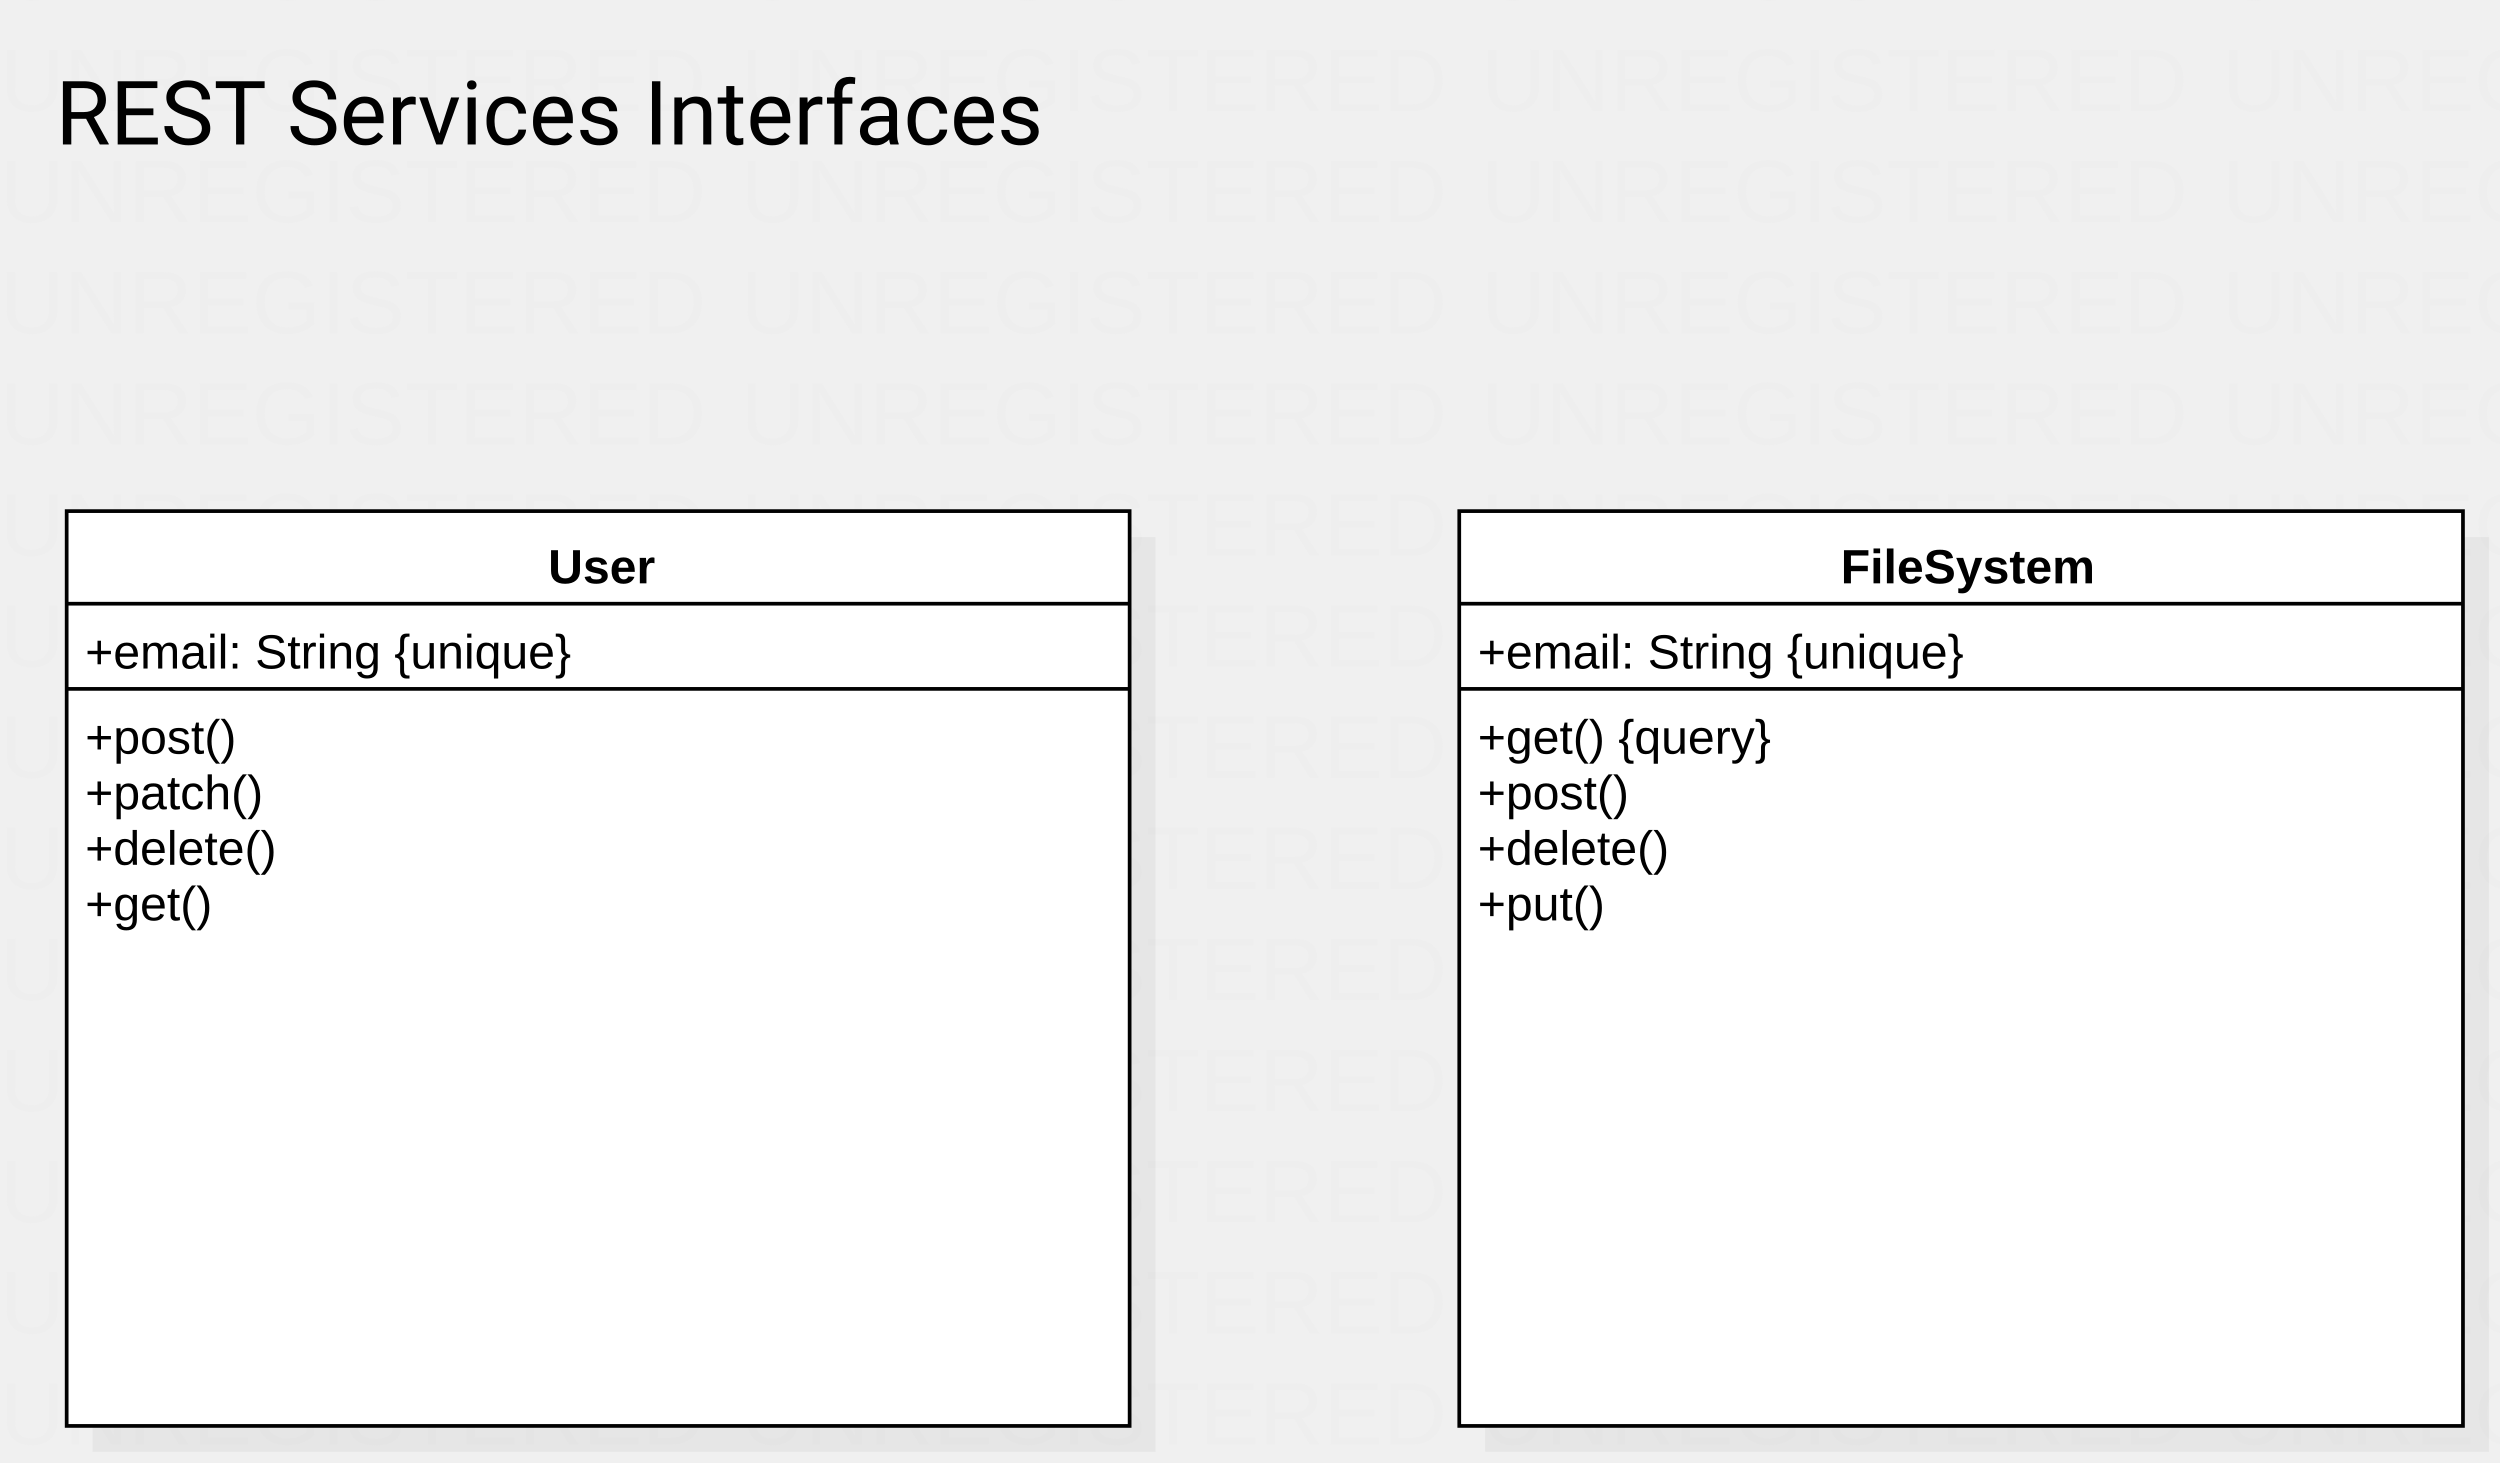
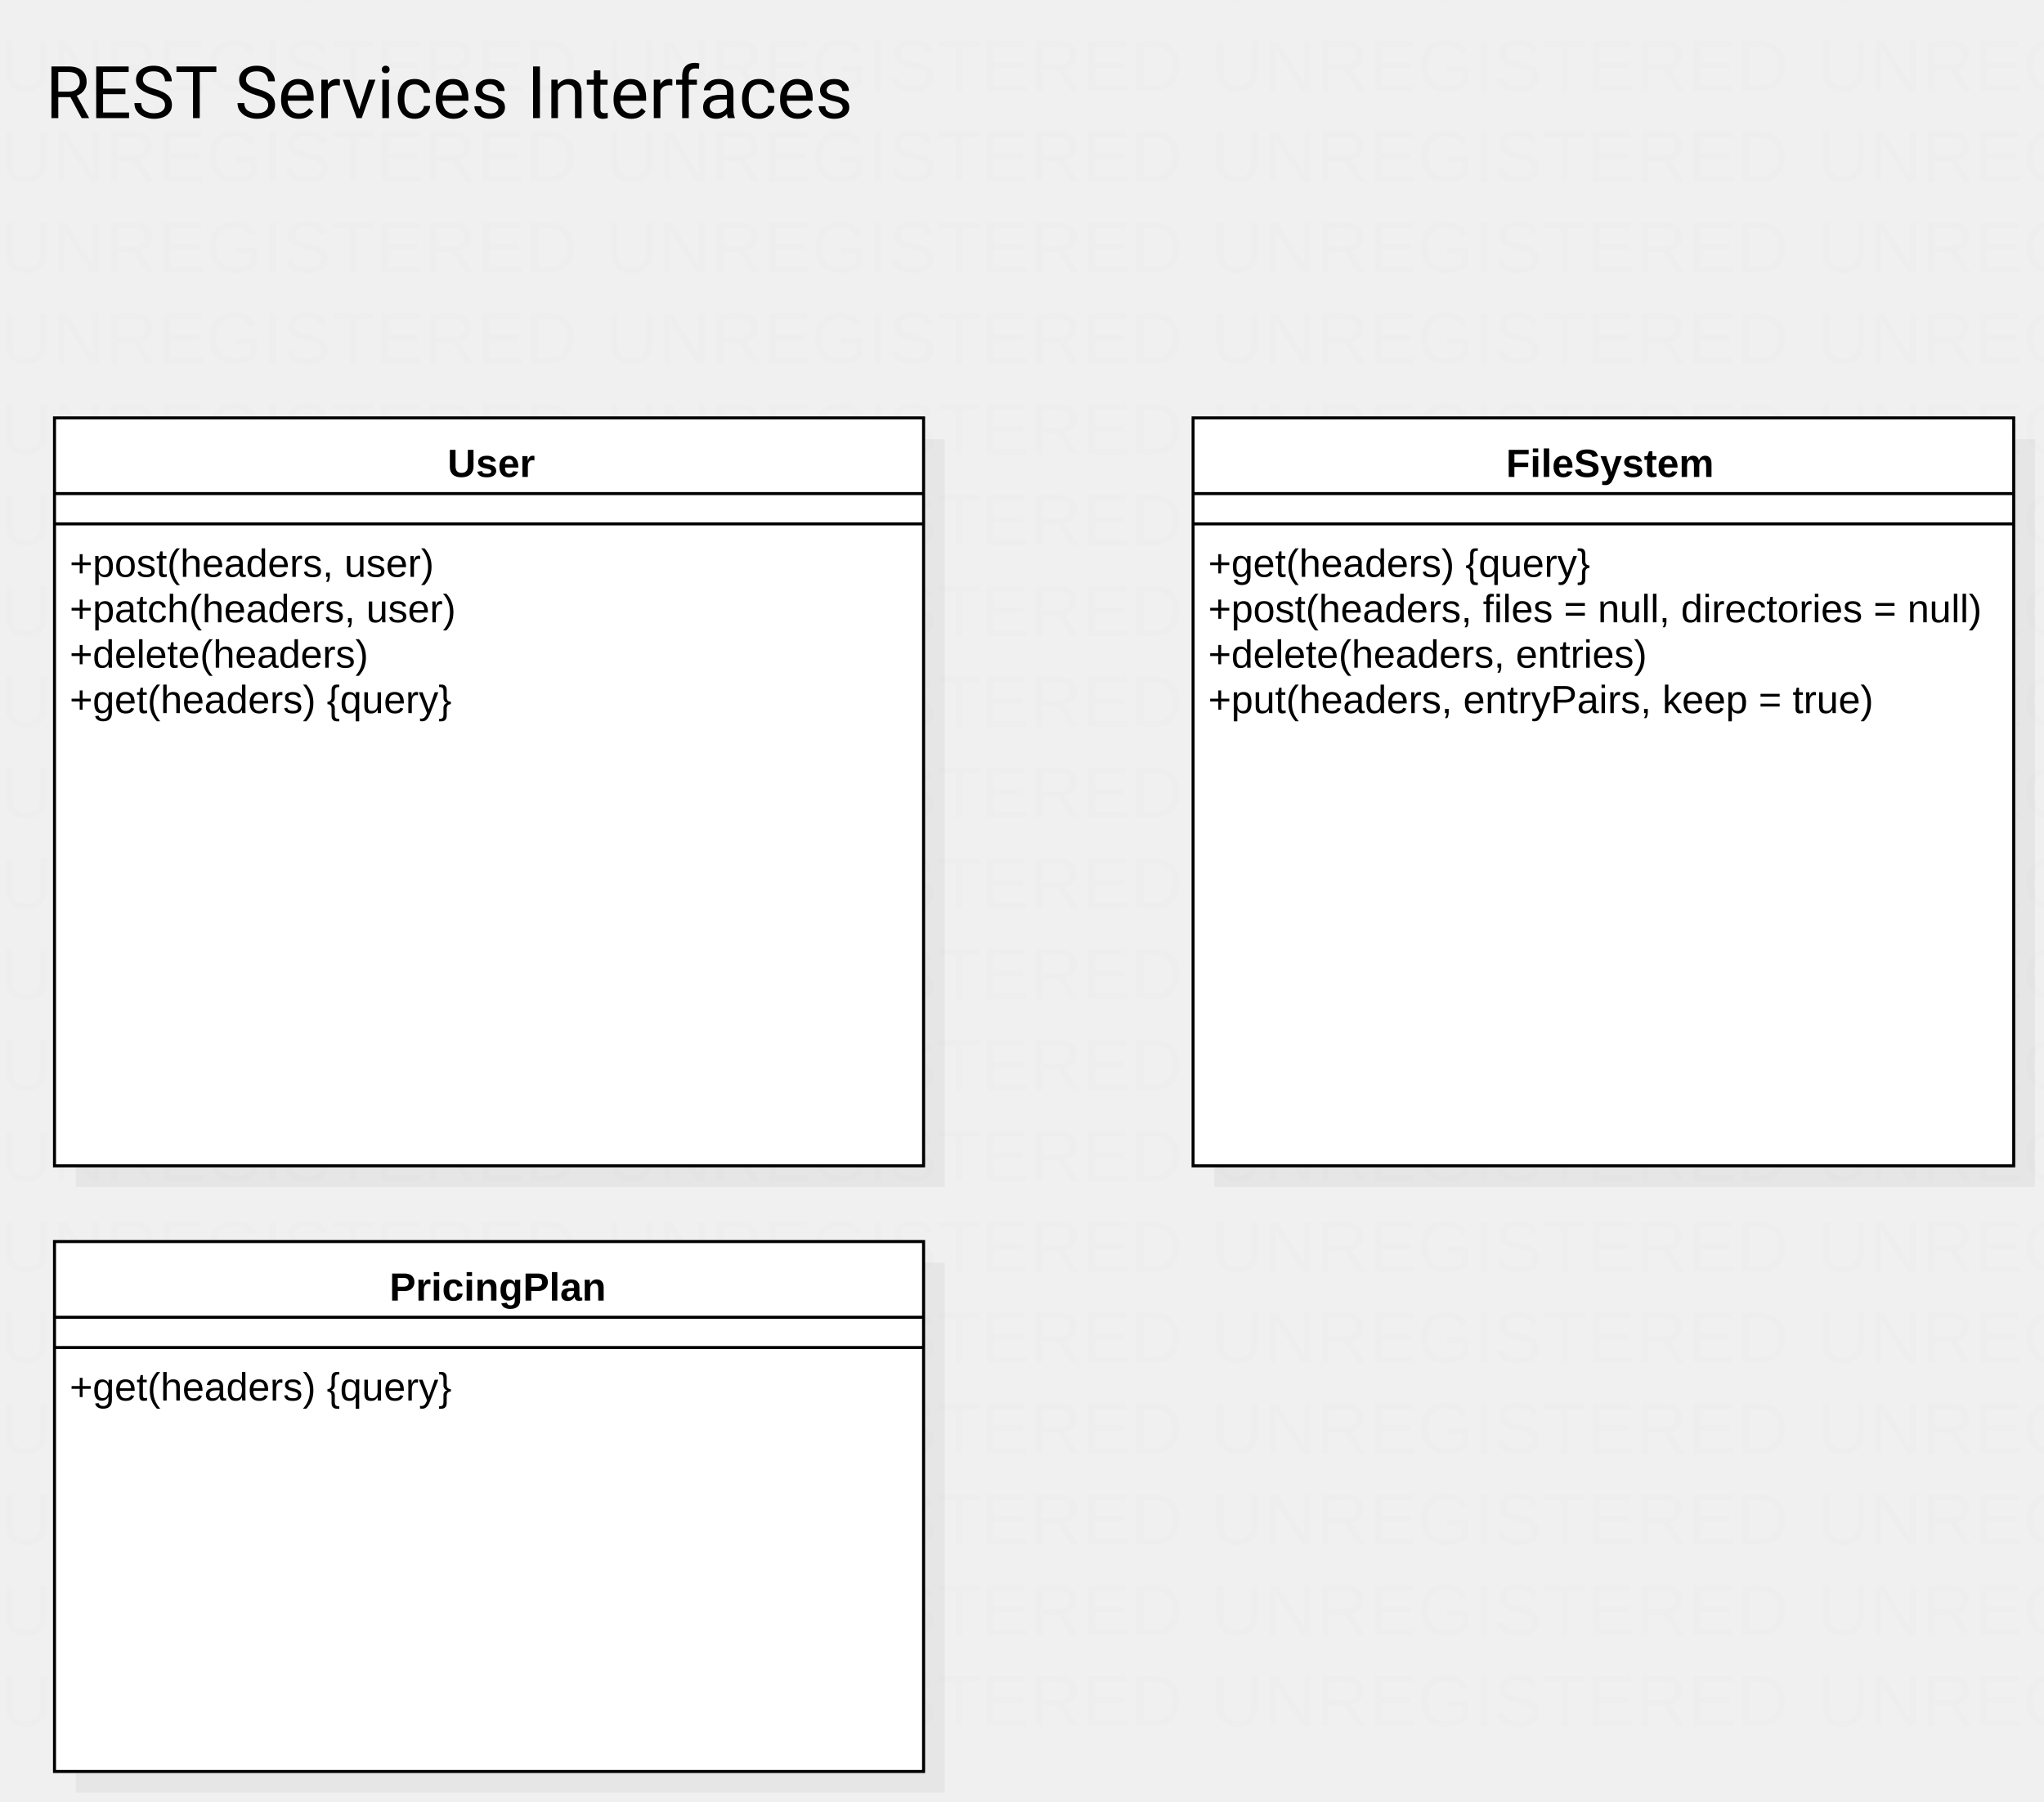
- <svg xmlns="http://www.w3.org/2000/svg" version="1.1" width="675" height="395">
+ <svg xmlns="http://www.w3.org/2000/svg" version="1.1" width="675" height="595">
  <defs />
  <g>
    <text fill="#eeeeee" stroke="none" font-family="Arial" font-size="24px" font-style="normal" font-weight="normal" text-decoration="none" x="0" y="0">UNREGISTERED</text>
    <text fill="#eeeeee" stroke="none" font-family="Arial" font-size="24px" font-style="normal" font-weight="normal" text-decoration="none" x="0" y="30">UNREGISTERED</text>
    <text fill="#eeeeee" stroke="none" font-family="Arial" font-size="24px" font-style="normal" font-weight="normal" text-decoration="none" x="0" y="60">UNREGISTERED</text>
    <text fill="#eeeeee" stroke="none" font-family="Arial" font-size="24px" font-style="normal" font-weight="normal" text-decoration="none" x="0" y="90">UNREGISTERED</text>
    <text fill="#eeeeee" stroke="none" font-family="Arial" font-size="24px" font-style="normal" font-weight="normal" text-decoration="none" x="0" y="120">UNREGISTERED</text>
    <text fill="#eeeeee" stroke="none" font-family="Arial" font-size="24px" font-style="normal" font-weight="normal" text-decoration="none" x="0" y="150">UNREGISTERED</text>
    <text fill="#eeeeee" stroke="none" font-family="Arial" font-size="24px" font-style="normal" font-weight="normal" text-decoration="none" x="0" y="180">UNREGISTERED</text>
    <text fill="#eeeeee" stroke="none" font-family="Arial" font-size="24px" font-style="normal" font-weight="normal" text-decoration="none" x="0" y="210">UNREGISTERED</text>
    <text fill="#eeeeee" stroke="none" font-family="Arial" font-size="24px" font-style="normal" font-weight="normal" text-decoration="none" x="0" y="240">UNREGISTERED</text>
    <text fill="#eeeeee" stroke="none" font-family="Arial" font-size="24px" font-style="normal" font-weight="normal" text-decoration="none" x="0" y="270">UNREGISTERED</text>
    <text fill="#eeeeee" stroke="none" font-family="Arial" font-size="24px" font-style="normal" font-weight="normal" text-decoration="none" x="0" y="300">UNREGISTERED</text>
    <text fill="#eeeeee" stroke="none" font-family="Arial" font-size="24px" font-style="normal" font-weight="normal" text-decoration="none" x="0" y="330">UNREGISTERED</text>
    <text fill="#eeeeee" stroke="none" font-family="Arial" font-size="24px" font-style="normal" font-weight="normal" text-decoration="none" x="0" y="360">UNREGISTERED</text>
    <text fill="#eeeeee" stroke="none" font-family="Arial" font-size="24px" font-style="normal" font-weight="normal" text-decoration="none" x="0" y="390">UNREGISTERED</text>
+     <text fill="#eeeeee" stroke="none" font-family="Arial" font-size="24px" font-style="normal" font-weight="normal" text-decoration="none" x="0" y="420">UNREGISTERED</text>
+     <text fill="#eeeeee" stroke="none" font-family="Arial" font-size="24px" font-style="normal" font-weight="normal" text-decoration="none" x="0" y="450">UNREGISTERED</text>
+     <text fill="#eeeeee" stroke="none" font-family="Arial" font-size="24px" font-style="normal" font-weight="normal" text-decoration="none" x="0" y="480">UNREGISTERED</text>
+     <text fill="#eeeeee" stroke="none" font-family="Arial" font-size="24px" font-style="normal" font-weight="normal" text-decoration="none" x="0" y="510">UNREGISTERED</text>
+     <text fill="#eeeeee" stroke="none" font-family="Arial" font-size="24px" font-style="normal" font-weight="normal" text-decoration="none" x="0" y="540">UNREGISTERED</text>
+     <text fill="#eeeeee" stroke="none" font-family="Arial" font-size="24px" font-style="normal" font-weight="normal" text-decoration="none" x="0" y="570">UNREGISTERED</text>
    <text fill="#eeeeee" stroke="none" font-family="Arial" font-size="24px" font-style="normal" font-weight="normal" text-decoration="none" x="200" y="0">UNREGISTERED</text>
    <text fill="#eeeeee" stroke="none" font-family="Arial" font-size="24px" font-style="normal" font-weight="normal" text-decoration="none" x="200" y="30">UNREGISTERED</text>
    <text fill="#eeeeee" stroke="none" font-family="Arial" font-size="24px" font-style="normal" font-weight="normal" text-decoration="none" x="200" y="60">UNREGISTERED</text>
    <text fill="#eeeeee" stroke="none" font-family="Arial" font-size="24px" font-style="normal" font-weight="normal" text-decoration="none" x="200" y="90">UNREGISTERED</text>
    <text fill="#eeeeee" stroke="none" font-family="Arial" font-size="24px" font-style="normal" font-weight="normal" text-decoration="none" x="200" y="120">UNREGISTERED</text>
    <text fill="#eeeeee" stroke="none" font-family="Arial" font-size="24px" font-style="normal" font-weight="normal" text-decoration="none" x="200" y="150">UNREGISTERED</text>
    <text fill="#eeeeee" stroke="none" font-family="Arial" font-size="24px" font-style="normal" font-weight="normal" text-decoration="none" x="200" y="180">UNREGISTERED</text>
    <text fill="#eeeeee" stroke="none" font-family="Arial" font-size="24px" font-style="normal" font-weight="normal" text-decoration="none" x="200" y="210">UNREGISTERED</text>
    <text fill="#eeeeee" stroke="none" font-family="Arial" font-size="24px" font-style="normal" font-weight="normal" text-decoration="none" x="200" y="240">UNREGISTERED</text>
    <text fill="#eeeeee" stroke="none" font-family="Arial" font-size="24px" font-style="normal" font-weight="normal" text-decoration="none" x="200" y="270">UNREGISTERED</text>
    <text fill="#eeeeee" stroke="none" font-family="Arial" font-size="24px" font-style="normal" font-weight="normal" text-decoration="none" x="200" y="300">UNREGISTERED</text>
    <text fill="#eeeeee" stroke="none" font-family="Arial" font-size="24px" font-style="normal" font-weight="normal" text-decoration="none" x="200" y="330">UNREGISTERED</text>
    <text fill="#eeeeee" stroke="none" font-family="Arial" font-size="24px" font-style="normal" font-weight="normal" text-decoration="none" x="200" y="360">UNREGISTERED</text>
    <text fill="#eeeeee" stroke="none" font-family="Arial" font-size="24px" font-style="normal" font-weight="normal" text-decoration="none" x="200" y="390">UNREGISTERED</text>
+     <text fill="#eeeeee" stroke="none" font-family="Arial" font-size="24px" font-style="normal" font-weight="normal" text-decoration="none" x="200" y="420">UNREGISTERED</text>
+     <text fill="#eeeeee" stroke="none" font-family="Arial" font-size="24px" font-style="normal" font-weight="normal" text-decoration="none" x="200" y="450">UNREGISTERED</text>
+     <text fill="#eeeeee" stroke="none" font-family="Arial" font-size="24px" font-style="normal" font-weight="normal" text-decoration="none" x="200" y="480">UNREGISTERED</text>
+     <text fill="#eeeeee" stroke="none" font-family="Arial" font-size="24px" font-style="normal" font-weight="normal" text-decoration="none" x="200" y="510">UNREGISTERED</text>
+     <text fill="#eeeeee" stroke="none" font-family="Arial" font-size="24px" font-style="normal" font-weight="normal" text-decoration="none" x="200" y="540">UNREGISTERED</text>
+     <text fill="#eeeeee" stroke="none" font-family="Arial" font-size="24px" font-style="normal" font-weight="normal" text-decoration="none" x="200" y="570">UNREGISTERED</text>
    <text fill="#eeeeee" stroke="none" font-family="Arial" font-size="24px" font-style="normal" font-weight="normal" text-decoration="none" x="400" y="0">UNREGISTERED</text>
    <text fill="#eeeeee" stroke="none" font-family="Arial" font-size="24px" font-style="normal" font-weight="normal" text-decoration="none" x="400" y="30">UNREGISTERED</text>
    <text fill="#eeeeee" stroke="none" font-family="Arial" font-size="24px" font-style="normal" font-weight="normal" text-decoration="none" x="400" y="60">UNREGISTERED</text>
    <text fill="#eeeeee" stroke="none" font-family="Arial" font-size="24px" font-style="normal" font-weight="normal" text-decoration="none" x="400" y="90">UNREGISTERED</text>
    <text fill="#eeeeee" stroke="none" font-family="Arial" font-size="24px" font-style="normal" font-weight="normal" text-decoration="none" x="400" y="120">UNREGISTERED</text>
    <text fill="#eeeeee" stroke="none" font-family="Arial" font-size="24px" font-style="normal" font-weight="normal" text-decoration="none" x="400" y="150">UNREGISTERED</text>
    <text fill="#eeeeee" stroke="none" font-family="Arial" font-size="24px" font-style="normal" font-weight="normal" text-decoration="none" x="400" y="180">UNREGISTERED</text>
    <text fill="#eeeeee" stroke="none" font-family="Arial" font-size="24px" font-style="normal" font-weight="normal" text-decoration="none" x="400" y="210">UNREGISTERED</text>
    <text fill="#eeeeee" stroke="none" font-family="Arial" font-size="24px" font-style="normal" font-weight="normal" text-decoration="none" x="400" y="240">UNREGISTERED</text>
    <text fill="#eeeeee" stroke="none" font-family="Arial" font-size="24px" font-style="normal" font-weight="normal" text-decoration="none" x="400" y="270">UNREGISTERED</text>
    <text fill="#eeeeee" stroke="none" font-family="Arial" font-size="24px" font-style="normal" font-weight="normal" text-decoration="none" x="400" y="300">UNREGISTERED</text>
    <text fill="#eeeeee" stroke="none" font-family="Arial" font-size="24px" font-style="normal" font-weight="normal" text-decoration="none" x="400" y="330">UNREGISTERED</text>
    <text fill="#eeeeee" stroke="none" font-family="Arial" font-size="24px" font-style="normal" font-weight="normal" text-decoration="none" x="400" y="360">UNREGISTERED</text>
    <text fill="#eeeeee" stroke="none" font-family="Arial" font-size="24px" font-style="normal" font-weight="normal" text-decoration="none" x="400" y="390">UNREGISTERED</text>
+     <text fill="#eeeeee" stroke="none" font-family="Arial" font-size="24px" font-style="normal" font-weight="normal" text-decoration="none" x="400" y="420">UNREGISTERED</text>
+     <text fill="#eeeeee" stroke="none" font-family="Arial" font-size="24px" font-style="normal" font-weight="normal" text-decoration="none" x="400" y="450">UNREGISTERED</text>
+     <text fill="#eeeeee" stroke="none" font-family="Arial" font-size="24px" font-style="normal" font-weight="normal" text-decoration="none" x="400" y="480">UNREGISTERED</text>
+     <text fill="#eeeeee" stroke="none" font-family="Arial" font-size="24px" font-style="normal" font-weight="normal" text-decoration="none" x="400" y="510">UNREGISTERED</text>
+     <text fill="#eeeeee" stroke="none" font-family="Arial" font-size="24px" font-style="normal" font-weight="normal" text-decoration="none" x="400" y="540">UNREGISTERED</text>
+     <text fill="#eeeeee" stroke="none" font-family="Arial" font-size="24px" font-style="normal" font-weight="normal" text-decoration="none" x="400" y="570">UNREGISTERED</text>
    <text fill="#eeeeee" stroke="none" font-family="Arial" font-size="24px" font-style="normal" font-weight="normal" text-decoration="none" x="600" y="0">UNREGISTERED</text>
    <text fill="#eeeeee" stroke="none" font-family="Arial" font-size="24px" font-style="normal" font-weight="normal" text-decoration="none" x="600" y="30">UNREGISTERED</text>
    <text fill="#eeeeee" stroke="none" font-family="Arial" font-size="24px" font-style="normal" font-weight="normal" text-decoration="none" x="600" y="60">UNREGISTERED</text>
    <text fill="#eeeeee" stroke="none" font-family="Arial" font-size="24px" font-style="normal" font-weight="normal" text-decoration="none" x="600" y="90">UNREGISTERED</text>
    <text fill="#eeeeee" stroke="none" font-family="Arial" font-size="24px" font-style="normal" font-weight="normal" text-decoration="none" x="600" y="120">UNREGISTERED</text>
    <text fill="#eeeeee" stroke="none" font-family="Arial" font-size="24px" font-style="normal" font-weight="normal" text-decoration="none" x="600" y="150">UNREGISTERED</text>
    <text fill="#eeeeee" stroke="none" font-family="Arial" font-size="24px" font-style="normal" font-weight="normal" text-decoration="none" x="600" y="180">UNREGISTERED</text>
    <text fill="#eeeeee" stroke="none" font-family="Arial" font-size="24px" font-style="normal" font-weight="normal" text-decoration="none" x="600" y="210">UNREGISTERED</text>
    <text fill="#eeeeee" stroke="none" font-family="Arial" font-size="24px" font-style="normal" font-weight="normal" text-decoration="none" x="600" y="240">UNREGISTERED</text>
    <text fill="#eeeeee" stroke="none" font-family="Arial" font-size="24px" font-style="normal" font-weight="normal" text-decoration="none" x="600" y="270">UNREGISTERED</text>
    <text fill="#eeeeee" stroke="none" font-family="Arial" font-size="24px" font-style="normal" font-weight="normal" text-decoration="none" x="600" y="300">UNREGISTERED</text>
    <text fill="#eeeeee" stroke="none" font-family="Arial" font-size="24px" font-style="normal" font-weight="normal" text-decoration="none" x="600" y="330">UNREGISTERED</text>
    <text fill="#eeeeee" stroke="none" font-family="Arial" font-size="24px" font-style="normal" font-weight="normal" text-decoration="none" x="600" y="360">UNREGISTERED</text>
    <text fill="#eeeeee" stroke="none" font-family="Arial" font-size="24px" font-style="normal" font-weight="normal" text-decoration="none" x="600" y="390">UNREGISTERED</text>
+     <text fill="#eeeeee" stroke="none" font-family="Arial" font-size="24px" font-style="normal" font-weight="normal" text-decoration="none" x="600" y="420">UNREGISTERED</text>
+     <text fill="#eeeeee" stroke="none" font-family="Arial" font-size="24px" font-style="normal" font-weight="normal" text-decoration="none" x="600" y="450">UNREGISTERED</text>
+     <text fill="#eeeeee" stroke="none" font-family="Arial" font-size="24px" font-style="normal" font-weight="normal" text-decoration="none" x="600" y="480">UNREGISTERED</text>
+     <text fill="#eeeeee" stroke="none" font-family="Arial" font-size="24px" font-style="normal" font-weight="normal" text-decoration="none" x="600" y="510">UNREGISTERED</text>
+     <text fill="#eeeeee" stroke="none" font-family="Arial" font-size="24px" font-style="normal" font-weight="normal" text-decoration="none" x="600" y="540">UNREGISTERED</text>
+     <text fill="#eeeeee" stroke="none" font-family="Arial" font-size="24px" font-style="normal" font-weight="normal" text-decoration="none" x="600" y="570">UNREGISTERED</text>
    <g transform="translate(-86,-22) scale(1,1)">
      <rect fill="#C0C0C0" stroke="none" x="111" y="167" width="287" height="247" opacity="0.2" />
    </g>
    <g transform="translate(-86,-22) scale(1,1)">
      <rect fill="#ffffff" stroke="none" x="104" y="160" width="287" height="247" />
    </g>
    <g transform="translate(-86,-22) scale(1,1)">
      <path fill="none" stroke="#000000" d="M 104 160 L 391 160 L 391 407 L 104 407 L 104 160 Z Z" stroke-miterlimit="10" />
    </g>
    <g transform="translate(-86,-22) scale(1,1)">
      <path fill="none" stroke="#000000" d="M 104 185 L 391 185" stroke-miterlimit="10" />
    </g>
    <g transform="translate(-86,-22) scale(1,1)">
-       <path fill="none" stroke="#000000" d="M 104 208 L 391 208" stroke-miterlimit="10" />
-     </g>
-     <g transform="translate(-86,-22) scale(1,1)">
-       <g>
-         <path fill="none" stroke="none" />
-         <text fill="#000000" stroke="none" font-family="Arial" font-size="13px" font-style="normal" font-weight="bold" text-decoration="none" x="234" y="179.5">User</text>
-       </g>
-     </g>
-     <g transform="translate(-86,-22) scale(1,1)">
-       <g>
-         <path fill="none" stroke="none" />
-         <text fill="#000000" stroke="none" font-family="Arial" font-size="13px" font-style="normal" font-weight="normal" text-decoration="none" x="109" y="202.5">+email: String {unique}</text>
-       </g>
-     </g>
-     <g transform="translate(-86,-22) scale(1,1)">
-       <g>
-         <path fill="none" stroke="none" />
-         <text fill="#000000" stroke="none" font-family="Arial" font-size="13px" font-style="normal" font-weight="normal" text-decoration="none" x="109" y="225.5">+post()</text>
-       </g>
-     </g>
-     <g transform="translate(-86,-22) scale(1,1)">
-       <g>
-         <path fill="none" stroke="none" />
-         <text fill="#000000" stroke="none" font-family="Arial" font-size="13px" font-style="normal" font-weight="normal" text-decoration="none" x="109" y="240.5">+patch()</text>
-       </g>
-     </g>
-     <g transform="translate(-86,-22) scale(1,1)">
-       <g>
-         <path fill="none" stroke="none" />
-         <text fill="#000000" stroke="none" font-family="Arial" font-size="13px" font-style="normal" font-weight="normal" text-decoration="none" x="109" y="255.5">+delete()</text>
-       </g>
-     </g>
-     <g transform="translate(-86,-22) scale(1,1)">
-       <g>
-         <path fill="none" stroke="none" />
-         <text fill="#000000" stroke="none" font-family="Arial" font-size="13px" font-style="normal" font-weight="normal" text-decoration="none" x="109" y="270.5">+get()</text>
+       <path fill="none" stroke="#000000" d="M 104 195 L 391 195" stroke-miterlimit="10" />
+     </g>
+     <g transform="translate(-86,-22) scale(1,1)">
+       <g>
+         <path fill="none" stroke="none" />
+         <text fill="#000000" stroke="none" font-family="Arial" font-size="13px" font-style="normal" font-weight="bold" text-decoration="none" x="233.776" y="179.5">User</text>
+       </g>
+     </g>
+     <g transform="translate(-86,-22) scale(1,1)">
+       <g>
+         <path fill="none" stroke="none" />
+         <text fill="#000000" stroke="none" font-family="Arial" font-size="13px" font-style="normal" font-weight="normal" text-decoration="none" x="109" y="212.5">+post(headers, user)</text>
+       </g>
+     </g>
+     <g transform="translate(-86,-22) scale(1,1)">
+       <g>
+         <path fill="none" stroke="none" />
+         <text fill="#000000" stroke="none" font-family="Arial" font-size="13px" font-style="normal" font-weight="normal" text-decoration="none" x="109" y="227.5">+patch(headers, user)</text>
+       </g>
+     </g>
+     <g transform="translate(-86,-22) scale(1,1)">
+       <g>
+         <path fill="none" stroke="none" />
+         <text fill="#000000" stroke="none" font-family="Arial" font-size="13px" font-style="normal" font-weight="normal" text-decoration="none" x="109" y="242.5">+delete(headers)</text>
+       </g>
+     </g>
+     <g transform="translate(-86,-22) scale(1,1)">
+       <g>
+         <path fill="none" stroke="none" />
+         <text fill="#000000" stroke="none" font-family="Arial" font-size="13px" font-style="normal" font-weight="normal" text-decoration="none" x="109" y="257.5">+get(headers) {query}</text>
      </g>
    </g>
    <g transform="translate(-86,-22) scale(1,1)">
      <rect fill="#C0C0C0" stroke="none" x="487" y="167" width="271" height="247" opacity="0.2" />
    </g>
    <g transform="translate(-86,-22) scale(1,1)">
      <rect fill="#ffffff" stroke="none" x="480" y="160" width="271" height="247" />
    </g>
    <g transform="translate(-86,-22) scale(1,1)">
      <path fill="none" stroke="#000000" d="M 480 160 L 751 160 L 751 407 L 480 407 L 480 160 Z Z" stroke-miterlimit="10" />
    </g>
    <g transform="translate(-86,-22) scale(1,1)">
      <path fill="none" stroke="#000000" d="M 480 185 L 751 185" stroke-miterlimit="10" />
    </g>
    <g transform="translate(-86,-22) scale(1,1)">
-       <path fill="none" stroke="#000000" d="M 480 208 L 751 208" stroke-miterlimit="10" />
-     </g>
-     <g transform="translate(-86,-22) scale(1,1)">
-       <g>
-         <path fill="none" stroke="none" />
-         <text fill="#000000" stroke="none" font-family="Arial" font-size="13px" font-style="normal" font-weight="bold" text-decoration="none" x="583" y="179.5">FileSystem</text>
-       </g>
-     </g>
-     <g transform="translate(-86,-22) scale(1,1)">
-       <g>
-         <path fill="none" stroke="none" />
-         <text fill="#000000" stroke="none" font-family="Arial" font-size="13px" font-style="normal" font-weight="normal" text-decoration="none" x="485" y="202.5">+email: String {unique}</text>
-       </g>
-     </g>
-     <g transform="translate(-86,-22) scale(1,1)">
-       <g>
-         <path fill="none" stroke="none" />
-         <text fill="#000000" stroke="none" font-family="Arial" font-size="13px" font-style="normal" font-weight="normal" text-decoration="none" x="485" y="225.5">+get() {query}</text>
-       </g>
-     </g>
-     <g transform="translate(-86,-22) scale(1,1)">
-       <g>
-         <path fill="none" stroke="none" />
-         <text fill="#000000" stroke="none" font-family="Arial" font-size="13px" font-style="normal" font-weight="normal" text-decoration="none" x="485" y="240.5">+post()</text>
-       </g>
-     </g>
-     <g transform="translate(-86,-22) scale(1,1)">
-       <g>
-         <path fill="none" stroke="none" />
-         <text fill="#000000" stroke="none" font-family="Arial" font-size="13px" font-style="normal" font-weight="normal" text-decoration="none" x="485" y="255.5">+delete()</text>
-       </g>
-     </g>
-     <g transform="translate(-86,-22) scale(1,1)">
-       <g>
-         <path fill="none" stroke="none" />
-         <text fill="#000000" stroke="none" font-family="Arial" font-size="13px" font-style="normal" font-weight="normal" text-decoration="none" x="485" y="270.5">+put()</text>
+       <path fill="none" stroke="#000000" d="M 480 195 L 751 195" stroke-miterlimit="10" />
+     </g>
+     <g transform="translate(-86,-22) scale(1,1)">
+       <g>
+         <path fill="none" stroke="none" />
+         <text fill="#000000" stroke="none" font-family="Arial" font-size="13px" font-style="normal" font-weight="bold" text-decoration="none" x="583.355" y="179.5">FileSystem</text>
+       </g>
+     </g>
+     <g transform="translate(-86,-22) scale(1,1)">
+       <g>
+         <path fill="none" stroke="none" />
+         <text fill="#000000" stroke="none" font-family="Arial" font-size="13px" font-style="normal" font-weight="normal" text-decoration="none" x="485" y="212.5">+get(headers) {query}</text>
+       </g>
+     </g>
+     <g transform="translate(-86,-22) scale(1,1)">
+       <g>
+         <path fill="none" stroke="none" />
+         <text fill="#000000" stroke="none" font-family="Arial" font-size="13px" font-style="normal" font-weight="normal" text-decoration="none" x="485" y="227.5">+post(headers, files = null, directories = null)</text>
+       </g>
+     </g>
+     <g transform="translate(-86,-22) scale(1,1)">
+       <g>
+         <path fill="none" stroke="none" />
+         <text fill="#000000" stroke="none" font-family="Arial" font-size="13px" font-style="normal" font-weight="normal" text-decoration="none" x="485" y="242.5">+delete(headers, entries)</text>
+       </g>
+     </g>
+     <g transform="translate(-86,-22) scale(1,1)">
+       <g>
+         <path fill="none" stroke="none" />
+         <text fill="#000000" stroke="none" font-family="Arial" font-size="13px" font-style="normal" font-weight="normal" text-decoration="none" x="485" y="257.5">+put(headers, entryPairs, keep = true)</text>
      </g>
    </g>
    <g transform="translate(-86,-22) scale(1,1)">
      <g>
        <path fill="none" stroke="none" />
        <text fill="#000000" stroke="none" font-family="Roboto" font-size="24px" font-style="normal" font-weight="normal" text-decoration="none" x="101" y="61">REST Services Interfaces</text>
+       </g>
+     </g>
+     <g transform="translate(-86,-22) scale(1,1)">
+       <rect fill="#C0C0C0" stroke="none" x="111" y="439" width="287" height="175" opacity="0.2" />
+     </g>
+     <g transform="translate(-86,-22) scale(1,1)">
+       <rect fill="#ffffff" stroke="none" x="104" y="432" width="287" height="175" />
+     </g>
+     <g transform="translate(-86,-22) scale(1,1)">
+       <path fill="none" stroke="#000000" d="M 104 432 L 391 432 L 391 607 L 104 607 L 104 432 Z Z" stroke-miterlimit="10" />
+     </g>
+     <g transform="translate(-86,-22) scale(1,1)">
+       <path fill="none" stroke="#000000" d="M 104 457 L 391 457" stroke-miterlimit="10" />
+     </g>
+     <g transform="translate(-86,-22) scale(1,1)">
+       <path fill="none" stroke="#000000" d="M 104 467 L 391 467" stroke-miterlimit="10" />
+     </g>
+     <g transform="translate(-86,-22) scale(1,1)">
+       <g>
+         <path fill="none" stroke="none" />
+         <text fill="#000000" stroke="none" font-family="Arial" font-size="13px" font-style="normal" font-weight="bold" text-decoration="none" x="214.622" y="451.5">PricingPlan</text>
+       </g>
+     </g>
+     <g transform="translate(-86,-22) scale(1,1)">
+       <g>
+         <path fill="none" stroke="none" />
+         <text fill="#000000" stroke="none" font-family="Arial" font-size="13px" font-style="normal" font-weight="normal" text-decoration="none" x="109" y="484.5">+get(headers) {query}</text>
      </g>
    </g>
  </g>
</svg>
